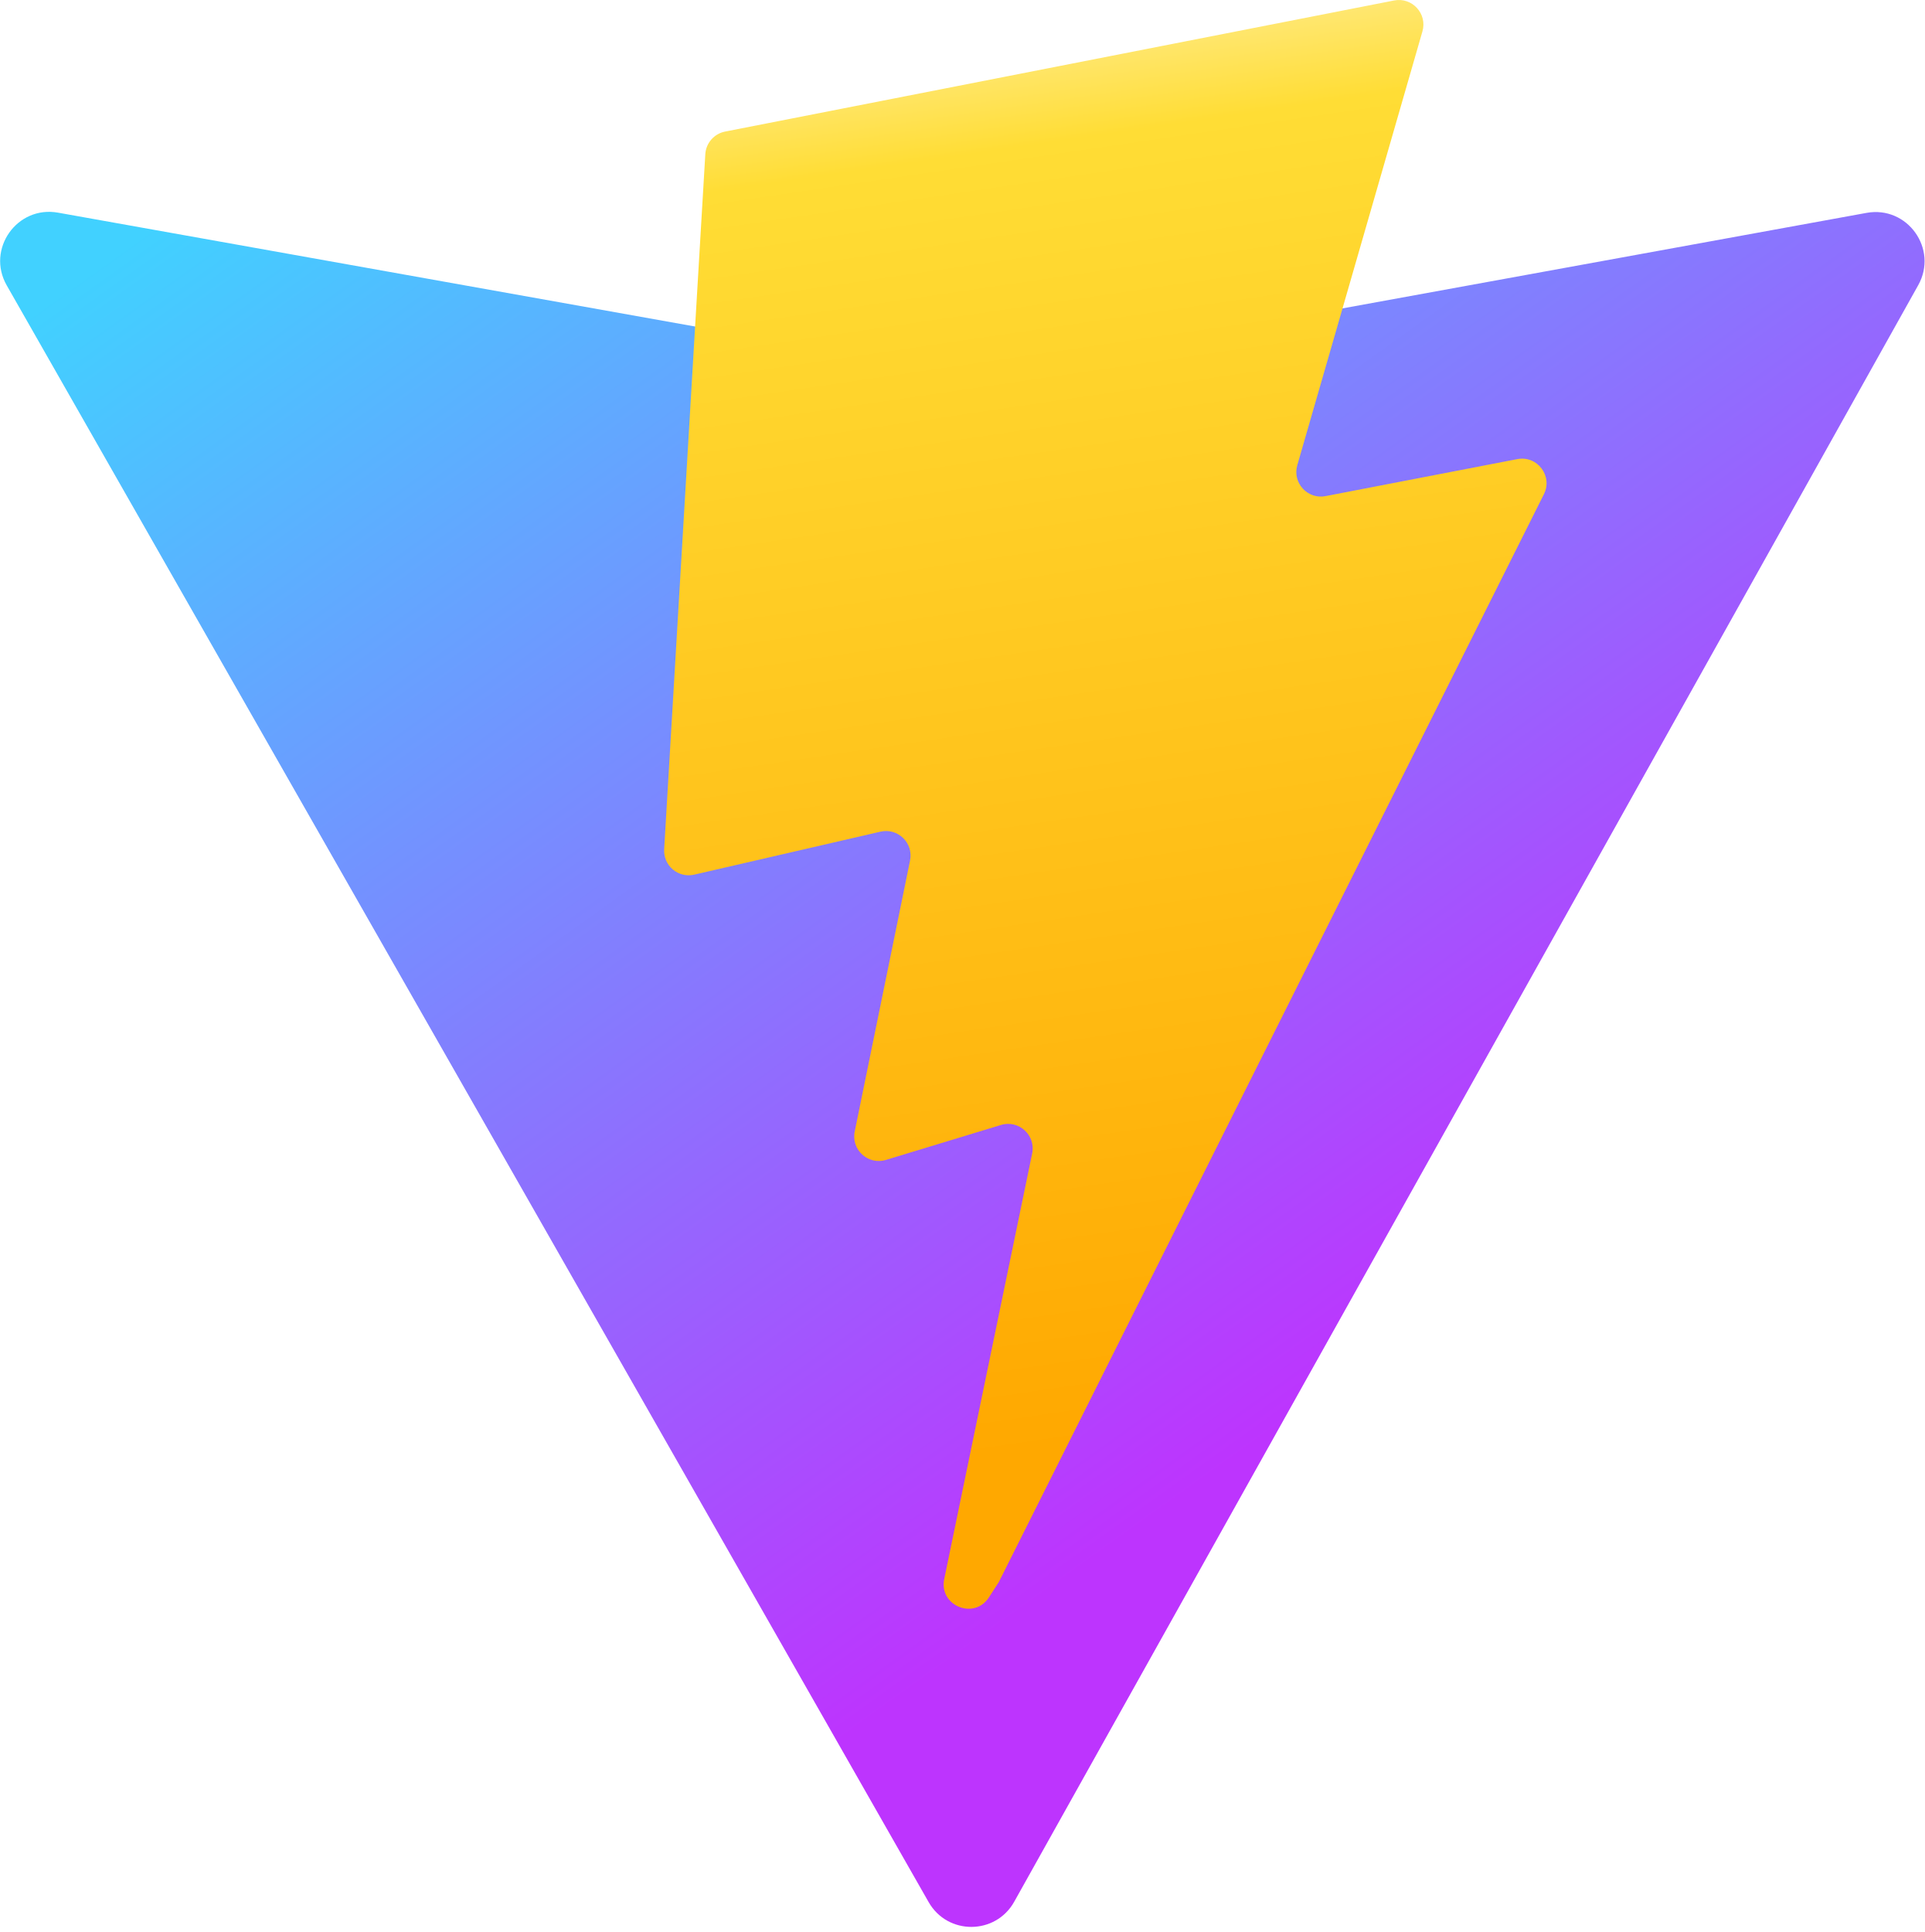
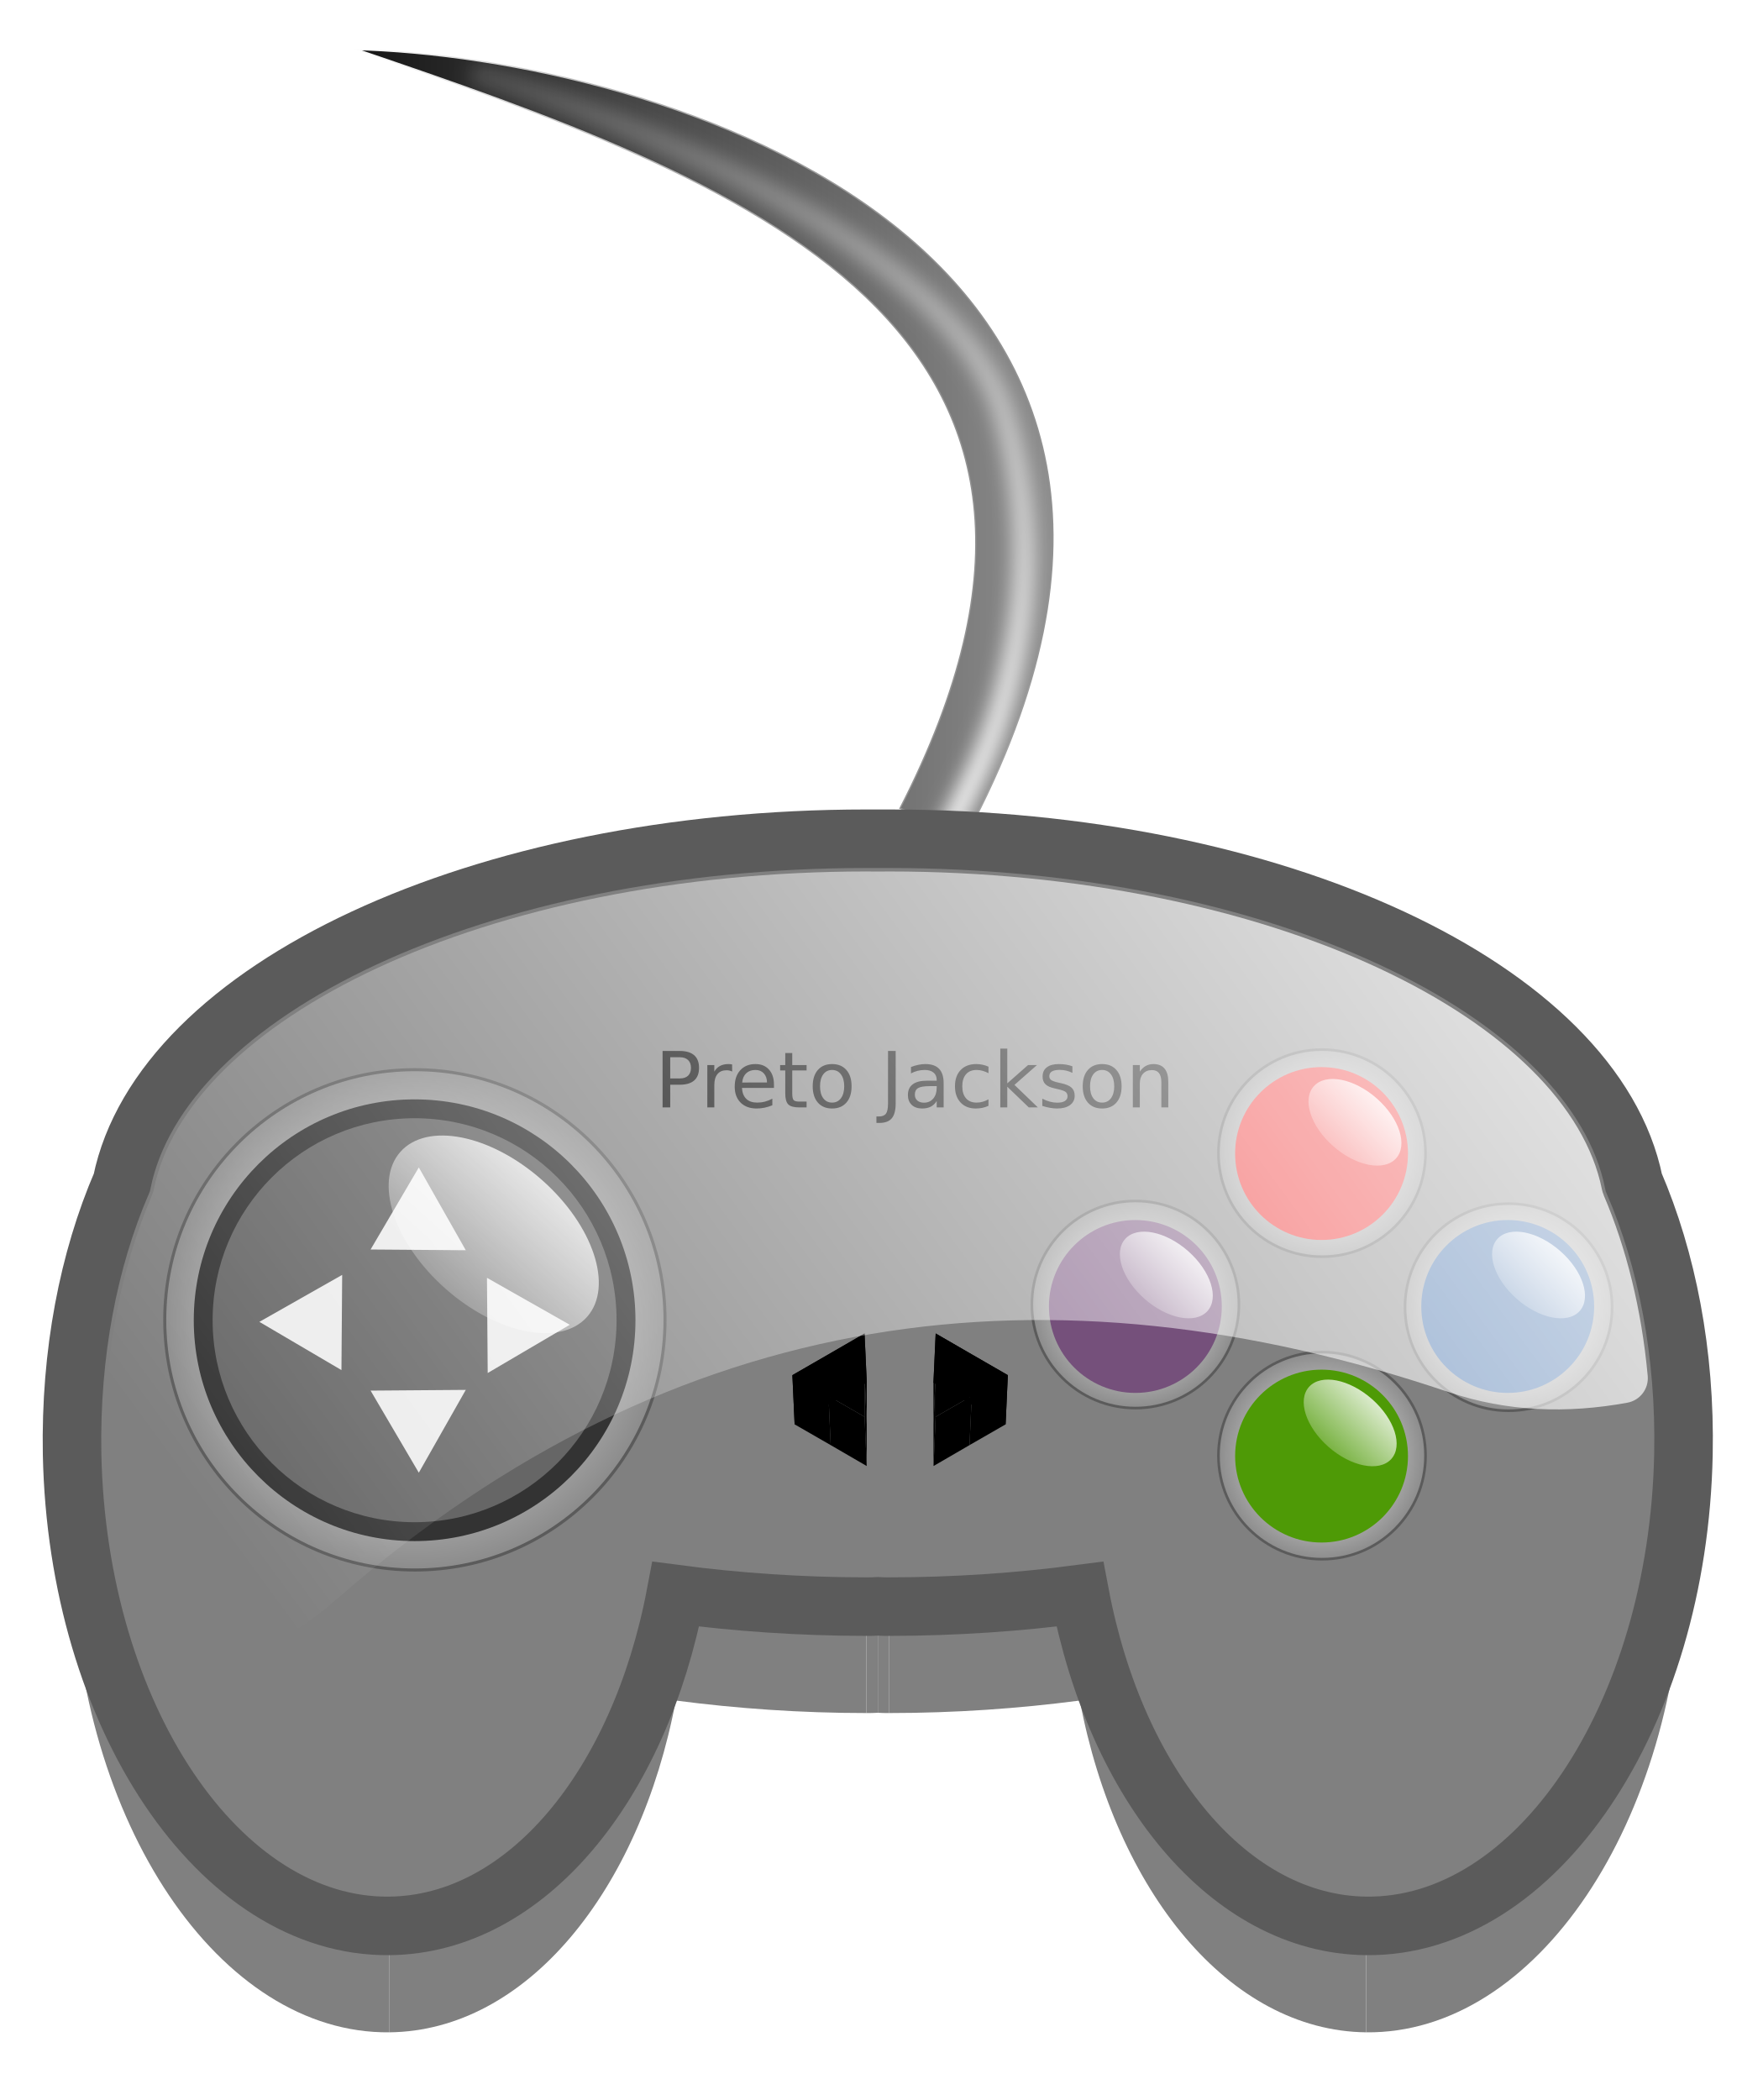
- <svg xmlns="http://www.w3.org/2000/svg" aria-hidden="true" role="img" class="iconify iconify--logos" width="31.88" height="32" preserveAspectRatio="xMidYMid meet" viewBox="0 0 256 257">
-   <defs>
-     <linearGradient id="IconifyId1813088fe1fbc01fb466" x1="-.828%" x2="57.636%" y1="7.652%" y2="78.411%">
-       <stop offset="0%" stop-color="#41D1FF" />
-       <stop offset="100%" stop-color="#BD34FE" />
+ <svg xmlns="http://www.w3.org/2000/svg" xmlns:xlink="http://www.w3.org/1999/xlink" id="svg2" viewBox="0 0 654.51 789.27" version="1.1">
+   <defs id="defs4">
+     <linearGradient id="linearGradient3713">
+       <stop id="stop3715" style="stop-color:rgb(255, 255, 255)" offset="0" />
+       <stop id="stop3717" style="stop-color:rgb(255, 255, 255);stop-opacity:0" offset="1" />
    </linearGradient>
-     <linearGradient id="IconifyId1813088fe1fbc01fb467" x1="43.376%" x2="50.316%" y1="2.242%" y2="89.03%">
-       <stop offset="0%" stop-color="#FFEA83" />
-       <stop offset="8.333%" stop-color="#FFDD35" />
-       <stop offset="100%" stop-color="#FFA800" />
+     <linearGradient id="linearGradient3327">
+       <stop id="stop3329" style="stop-color:rgb(255, 255, 255)" offset="0" />
+       <stop id="stop3331" style="stop-color:rgb(139, 139, 139)" offset="1" />
+     </linearGradient>
+     <filter id="filter3701" color-interpolation-filters="sRGB">
+       <feGaussianBlur id="feGaussianBlur3703" stdDeviation="3.444" />
+     </filter>
+     <linearGradient id="linearGradient4319" y2="-4063.4" gradientUnits="userSpaceOnUse" x2="-786.17" gradientTransform="translate(25.502)" y1="-4063.4" x1="-1058.8">
+       <stop id="stop3267" style="stop-color:rgb(21, 21, 21)" offset="0" />
+       <stop id="stop3269" style="stop-color:rgb(145, 145, 145)" offset="1" />
+     </linearGradient>
+     <linearGradient id="linearGradient4321" y2="-4063.4" xlink:href="#linearGradient3713" gradientUnits="userSpaceOnUse" x2="-786.67" gradientTransform="translate(25.502)" y1="-4063.4" x1="-1058.3" />
+     <linearGradient id="linearGradient4323" y2="-4261.1" xlink:href="#linearGradient3713" gradientUnits="userSpaceOnUse" x2="-858.12" gradientTransform="translate(25.502)" y1="-3928.1" x1="-865.98" />
+     <radialGradient id="radialGradient4325" xlink:href="#linearGradient3327" gradientUnits="userSpaceOnUse" cy="-3470.4" cx="-337.38" r="132.37" />
+     <linearGradient id="linearGradient4327" y2="-3323.5" gradientUnits="userSpaceOnUse" x2="-658.66" y1="-3571.1" x1="-652.25">
+       <stop id="stop2449" style="stop-color:rgb(255, 255, 255)" offset="0" />
+       <stop id="stop2451" style="stop-color:rgb(255, 255, 255);stop-opacity:0" offset="1" />
+     </linearGradient>
+     <radialGradient id="radialGradient4329" xlink:href="#linearGradient3327" gradientUnits="userSpaceOnUse" cy="-3991.8" cx="-644.86" r="64.099" />
+     <linearGradient id="linearGradient4337" y2="-3224.1" xlink:href="#linearGradient3713" gradientUnits="userSpaceOnUse" x2="-485.03" y1="-3258" x1="-483.29" />
+     <linearGradient id="linearGradient4345" y2="-3259.9" gradientUnits="userSpaceOnUse" x2="-292.76" y1="-3657.7" x1="249.39">
+       <stop id="stop3311" style="stop-color:rgb(255, 255, 255)" offset="0" />
+       <stop id="stop3313" style="stop-color:rgb(255, 255, 255);stop-opacity:0" offset="1" />
    </linearGradient>
  </defs>
-   <path fill="url(#IconifyId1813088fe1fbc01fb466)" d="M255.153 37.938L134.897 252.976c-2.483 4.44-8.862 4.466-11.382.048L.875 37.958c-2.746-4.814 1.371-10.646 6.827-9.67l120.385 21.517a6.537 6.537 0 0 0 2.322-.004l117.867-21.483c5.438-.991 9.574 4.796 6.877 9.62Z" />
-   <path fill="url(#IconifyId1813088fe1fbc01fb467)" d="M185.432.063L96.44 17.501a3.268 3.268 0 0 0-2.634 3.014l-5.474 92.456a3.268 3.268 0 0 0 3.997 3.378l24.777-5.718c2.318-.535 4.413 1.507 3.936 3.838l-7.361 36.047c-.495 2.426 1.782 4.5 4.151 3.78l15.304-4.649c2.372-.72 4.652 1.36 4.15 3.788l-11.698 56.621c-.732 3.542 3.979 5.473 5.943 2.437l1.313-2.028l72.516-144.72c1.215-2.423-.88-5.186-3.54-4.672l-25.505 4.922c-2.396.462-4.435-1.77-3.759-4.114l16.646-57.705c.677-2.35-1.37-4.583-3.769-4.113Z" />
+   <g id="layer1" transform="translate(-38.501 -60.966)">
+     <g id="g4347">
+       <g id="g4255" transform="translate(1204,4290.6)">
+         <path id="path2807" style="fill-rule:evenodd;stroke:url(#linearGradient4321);stroke-width:1px;fill:url(#linearGradient4319)" d="m-827.55-3925.7c93.24-181.5-58.96-236-205.25-285.6 115.3 2.8 349.14 74.2 230.75 295.8l-25.5-10.2z" />
+         <path id="path3838" style="fill:#808080" d="m-839.82-3914.4c-145.39 0-265.08 56.6-279.88 129.2v40c14.8-72.6 134.49-129.2 279.88-129.2v-40z" />
+         <path id="path3840" style="fill:#808080" d="m-1119.7-3785.2c-11.8 27.6-18.7 60.7-18.7 96.5v40c0-35.8 6.9-68.9 18.7-96.5v-40z" />
+         <path id="path3842" style="fill:#808080" d="m-1138.4-3688.7v45.6-45.6z" />
+         <path id="path3844" style="fill:#808080" d="m-1138.4-3683.1c2 98.6 55.5 178 119.3 177.3v40c-63.8 0.7-117.3-78.7-119.3-177.3v-40z" />
+         <path id="path3846" style="fill:#808080" d="m-1019.1-3505.8c51.44-0.6 94.01-52.9 107.62-124.7v40c-13.61 71.8-56.18 124.1-107.62 124.7v-40z" />
+         <path id="path3848" style="fill:#808080" d="m-911.48-3630.5c22.88 3 46.89 4.7 71.66 4.7v40c-24.77 0-48.78-1.7-71.66-4.7v-40z" />
+         <path id="path3850" style="fill:#808080" d="m-839.82-3625.8c1.43 0 2.85 0 4.28-0.1v40c-1.43 0.1-2.85 0.1-4.28 0.1v-40z" />
+         <path id="path3852" style="fill:#808080" d="m-835.54-3625.9c1.43 0.1 2.84 0.1 4.28 0.1v40c-1.44 0-2.85 0-4.28-0.1v-40z" />
+         <path id="path3854" style="fill:#808080" d="m-831.26-3625.8c24.76 0 48.77-1.7 71.65-4.7v40c-22.88 3-46.89 4.7-71.65 4.7v-40z" />
+         <path id="path3856" style="fill:#808080" d="m-759.61-3630.5c13.61 71.8 56.18 124.1 107.6 124.7v40c-51.42-0.6-93.99-52.9-107.6-124.7v-40z" />
+         <path id="path3858" style="fill:#808080" d="m-652.01-3505.8c63.86 0.7 117.29-78.7 119.28-177.3v40c-1.99 98.6-55.42 178-119.28 177.3v-40z" />
+         <path id="path3860" style="fill:#808080" d="m-532.73-3683.1c0.2-5.2 0.31-10.3 0.31-15.2v40c0 4.9-0.11 10-0.31 15.2v-40z" />
+         <path id="path3862" style="fill:#808080" d="m-532.42-3698.3c0-193.2-153.7-204.9-298.84-216.1v40c145.14 11.2 298.84 22.9 298.84 216.1v-40z" />
+         <path id="path3864" style="fill:#808080" d="m-805.76-3914.4h-4.28v40h4.28v-40z" />
+         <path id="path3866" style="fill:#808080" d="m-810.04-3914.4h-4.28v40h4.28v-40z" />
+         <path id="path2809" style="opacity:.923;filter:url(#filter3701);stroke:url(#linearGradient4323);stroke-width:8;fill:none" d="m-988.22-4202.4s177.24 51 200.2 128.8c17.34 58.8 0.47 109.5-8.82 130.8-3 6.9-13.58 28-13.58 28" />
+         <path id="path2383" style="fill:#808080" d="m-839.82-3914.4c-145.39 0-265.08 56.6-279.88 129.2-12.5 29-19.4 64.2-18.7 102.1 2 98.6 55.5 178 119.3 177.3 51.44-0.6 94.01-52.9 107.62-124.7 22.88 3 46.89 4.7 71.66 4.7 1.43 0 2.85 0 4.28-0.1 1.43 0.1 2.84 0.1 4.28 0.1 24.76 0 48.77-1.7 71.65-4.7 13.61 71.8 56.18 124.1 107.6 124.7 63.86 0.7 117.29-78.7 119.28-177.3 8.2-207.8-149.67-219.8-298.53-231.3h-8.56z" />
+         <path id="path3577" style="fill:#808080" d="m-839.82-3914.4c-145.39 0-265.08 56.6-279.88 129.2-12.5 29-19.4 64.2-18.7 102.1 2 98.6 55.5 178 119.3 177.3 51.44-0.6 94.01-52.9 107.62-124.7 22.88 3 46.89 4.7 71.66 4.7 1.43 0 2.85 0 4.28-0.1 1.43 0.1 2.84 0.1 4.28 0.1 24.76 0 48.77-1.7 71.65-4.7 13.61 71.8 56.18 124.1 107.6 124.7 63.86 0.7 117.29-78.7 119.28-177.3 8.2-207.8-149.67-219.8-298.53-231.3h-8.56z" />
+         <path id="path3297" style="stroke:#5b5b5b;stroke-width:22;fill:#808080" d="m-839.82-3914.4c-145.39 0-265.08 56.6-279.88 129.2-12.5 29-19.4 64.2-18.7 102.1 2 98.6 55.5 178 119.3 177.3 51.44-0.6 94.01-52.9 107.62-124.7 22.88 3 46.89 4.7 71.66 4.7 1.43 0 2.85 0 4.28-0.1 1.43 0.1 2.84 0.1 4.28 0.1 24.76 0 48.77-1.7 71.65-4.7 13.61 71.8 56.18 124.1 107.6 124.7 63.86 0.7 117.29-78.7 119.28-177.3 0.76-37.9-6.19-73.1-18.66-102.1-14.76-72.6-134.49-129.2-279.87-129.2h-8.56z" />
+         <g id="g2787" transform="matrix(.46253 0 0 .46253 -133.33 -1744.4)">
+           <g id="g2655" transform="matrix(.99997 -.0078237 .0078237 .99997 -317.88 -61.812)">
+             <g id="g2657" style="fill:#000000">
+               <path id="path2659" d="m-1178.5-4169.4-29.2-17.1 1.5 39.9 29.1 17.2-1.4-40z" />
+               <path id="path2661" d="m-1207.7-4186.5-29.2-17.2 1.5 40 29.2 17.1-1.5-39.9z" />
+               <path id="path2663" d="m-1236.9-4203.7 29.5-16.7 1.5 40-29.5 16.7-1.5-40z" />
+               <path id="path2665" d="m-1207.4-4220.4 29.4-16.7 1.5 40-29.4 16.7-1.5-40z" />
+               <path id="path2667" d="m-1178-4237.1-0.2 33.9 1.4 40 0.3-33.9-1.5-40z" />
+               <path id="path2669" d="m-1178.2-4203.2-0.3 33.8 1.4 40 0.3-33.8-1.4-40z" />
+             </g>
+             <path id="path2558" style="fill:#000000" d="m-1178.5-4169.4-29.2-17.1-29.2-17.2 29.5-16.7 29.4-16.7-0.2 33.9-0.3 33.8z" />
+           </g>
+           <g id="g2769" transform="matrix(-.99997 -.0078237 -.0078237 .99997 -2682.3 -61.812)">
+             <g id="g2771" style="fill:#000000">
+               <path id="path2773" d="m-1178.5-4169.4-29.2-17.1 1.5 39.9 29.1 17.2-1.4-40z" />
+               <path id="path2775" d="m-1207.7-4186.5-29.2-17.2 1.5 40 29.2 17.1-1.5-39.9z" />
+               <path id="path2777" d="m-1236.9-4203.7 29.5-16.7 1.5 40-29.5 16.7-1.5-40z" />
+               <path id="path2779" d="m-1207.4-4220.4 29.4-16.7 1.5 40-29.4 16.7-1.5-40z" />
+               <path id="path2781" d="m-1178-4237.1-0.2 33.9 1.4 40 0.3-33.9-1.5-40z" />
+               <path id="path2783" d="m-1178.2-4203.2-0.3 33.8 1.4 40 0.3-33.8-1.4-40z" />
+             </g>
+             <path id="path2785" style="fill:#000000" d="m-1178.5-4169.4-29.2-17.1-29.2-17.2 29.5-16.7 29.4-16.7-0.2 33.9-0.3 33.8z" />
+           </g>
+         </g>
+         <text id="text2554" y="-3813.42" x="-919.31" style="font-size:29.104px;font-family:Bitstream Vera Sans;fill:#000000" xml:space="preserve">
+           <tspan id="tspan2556" y="-3813.42" x="-919.31">Preto Jackson</tspan>
+         </text>
+         <path id="path3352" style="stroke:#5b5b5b;stroke-width:1.6;fill:url(#radialGradient4325)" d="m-205.82-3470.4c0 72.662-58.904 131.57-131.57 131.57-72.662 0-131.57-58.904-131.57-131.57 0-72.662 58.904-131.57 131.57-131.57 72.662 0 131.57 58.904 131.57 131.57z" transform="matrix(.71461 0 0 .71461 -768.45 -1253.6)" />
+         <path id="path2473" style="fill:#333333" d="m-554.21-3411.8c0 72.138-58.479 130.62-130.62 130.62-72.138 0-130.62-58.48-130.62-130.62 0-72.138 58.479-130.62 130.62-130.62 72.138 0 130.62 58.48 130.62 130.62z" transform="matrix(.63551 0 0 .63551 -574.44 -1565.2)" />
+         <path id="path2441" style="fill:#666666" d="m-554.21-3411.8c0 72.138-58.479 130.62-130.62 130.62-72.138 0-130.62-58.48-130.62-130.62 0-72.138 58.479-130.62 130.62-130.62 72.138 0 130.62 58.48 130.62 130.62z" transform="matrix(.5812 0 0 .5812 -611.64 -1750.5)" />
+         <path id="path2409" style="fill:#ececec" d="m-707.23-3572.4-29.914-31.446-29.914-31.446 42.19-10.184 42.19-10.184-12.276 41.629z" transform="matrix(.30083 .28182 -.28182 .30083 -1776.2 -2439.6)" />
+         <path id="path2411" style="fill:#ececec" transform="matrix(-.30083 .28182 .28182 .30083 -243.14 -2440.7)" d="m-707.23-3572.4-29.914-31.446-29.914-31.446 42.19-10.184 42.19-10.184-12.276 41.629z" />
+         <path id="path2413" style="fill:#ececec" d="m-707.23-3572.4-29.914-31.446-29.914-31.446 42.19-10.184 42.19-10.184-12.276 41.629z" transform="matrix(-.28182 -.30083 -.30083 .28182 -2300.2 -2966)" />
+         <path id="path2423" style="fill:#ececec" transform="matrix(-.28182 .30083 -.30083 -.28182 -2300.2 -4501)" d="m-707.23-3572.4-29.914-31.446-29.914-31.446 42.19-10.184 42.19-10.184-12.276 41.629z" />
+         <path id="path2445" style="fill:url(#linearGradient4327)" d="m-600.6-3450.9c0 36.406-28.42 65.919-63.478 65.919s-63.478-29.513-63.478-65.919 28.42-65.919 63.478-65.919 63.478 29.513 63.478 65.919z" transform="matrix(.55312 .48807 -.27416 .3107 -1558.7 -2369.4)" />
+         <path id="path3317" style="stroke:#5b5b5b;stroke-width:1.6;fill:url(#radialGradient4329)" d="m-581.56-3991.8c0 34.959-28.34 63.3-63.299 63.3s-63.299-28.34-63.299-63.3c0-34.959 28.34-63.3 63.299-63.3s63.299 28.34 63.299 63.3z" transform="matrix(.61487 0 0 .61487 -342.22 -1284.9)" />
+         <path id="path3335" style="stroke:#5b5b5b;stroke-width:1.6;fill:url(#radialGradient4329)" d="m-581.56-3991.8c0 34.959-28.34 63.3-63.299 63.3s-63.299-28.34-63.299-63.3c0-34.959 28.34-63.3 63.299-63.3s63.299 28.34 63.299 63.3z" transform="matrix(.61487 0 0 .61487 -272.09 -1341.8)" />
+         <path id="path3339" style="stroke:#5b5b5b;stroke-width:1.6;fill:url(#radialGradient4329)" d="m-581.56-3991.8c0 34.959-28.34 63.3-63.299 63.3s-63.299-28.34-63.299-63.3c0-34.959 28.34-63.3 63.299-63.3s63.299 28.34 63.299 63.3z" transform="matrix(.61487 0 0 .61487 -201.96 -1283.9)" />
+         <path id="path3343" style="stroke:#5b5b5b;stroke-width:1.6;fill:url(#radialGradient4329)" d="m-581.56-3991.8c0 34.959-28.34 63.3-63.299 63.3s-63.299-28.34-63.299-63.3c0-34.959 28.34-63.3 63.299-63.3s63.299 28.34 63.299 63.3z" transform="matrix(.61487 0 0 .61487 -272.09 -1228.1)" />
+         <path id="path2485" style="fill:#ef2929" d="m-468.81-3233.2c0 13.995-11.346 25.341-25.341 25.341s-25.341-11.346-25.341-25.341 11.346-25.341 25.341-25.341 25.341 11.346 25.341 25.341z" transform="matrix(1.2821,0,0,1.2821,-35.209,349.2)" />
+         <path id="path2487" style="fill:#4e9a06" d="m-468.81-3233.2c0 13.995-11.346 25.341-25.341 25.341s-25.341-11.346-25.341-25.341 11.346-25.341 25.341-25.341 25.341 11.346 25.341 25.341z" transform="matrix(1.2821,0,0,1.2821,-35.209,462.91)" />
+         <path id="path2489" style="fill:#3465a4" d="m-468.81-3233.2c0 13.995-11.346 25.341-25.341 25.341s-25.341-11.346-25.341-25.341 11.346-25.341 25.341-25.341 25.341 11.346 25.341 25.341z" transform="matrix(1.2821,0,0,1.2821,34.77,406.68)" />
+         <path id="path2491" style="fill:#75507b" d="m-468.81-3233.2c0 13.995-11.346 25.341-25.341 25.341s-25.341-11.346-25.341-25.341 11.346-25.341 25.341-25.341 25.341 11.346 25.341 25.341z" transform="matrix(1.2821,0,0,1.2821,-105.19,406.68)" />
+         <path id="path2493" style="fill:url(#linearGradient4337)" d="m-469.62-3241.9c0 5.118-7.006 9.267-15.648 9.267-8.642 0-15.648-4.149-15.648-9.267s7.006-9.267 15.648-9.267c8.642 0 15.648 4.149 15.648 9.267z" transform="matrix(.98516 .86906 -.88552 .96686 -3048.9 -251.64)" />
+         <path id="path3273" style="fill:url(#linearGradient4337)" d="m-469.62-3241.9c0 5.118-7.006 9.267-15.648 9.267-8.642 0-15.648-4.149-15.648-9.267s7.006-9.267 15.648-9.267c8.642 0 15.648 4.149 15.648 9.267z" transform="matrix(.98516 .86906 -.88552 .96686 -3119.8 -194.25)" />
+         <path id="path3277" style="fill:url(#linearGradient4337)" d="m-469.62-3241.9c0 5.118-7.006 9.267-15.648 9.267-8.642 0-15.648-4.149-15.648-9.267s7.006-9.267 15.648-9.267c8.642 0 15.648 4.149 15.648 9.267z" transform="matrix(.98516 .86906 -.88552 .96686 -3050.7 -138.65)" />
+         <path id="path3281" style="fill:url(#linearGradient4337)" d="m-469.62-3241.9c0 5.118-7.006 9.267-15.648 9.267-8.642 0-15.648-4.149-15.648-9.267s7.006-9.267 15.648-9.267c8.642 0 15.648 4.149 15.648 9.267z" transform="matrix(.98516 .86906 -.88552 .96686 -2979.9 -194.25)" />
+         <path id="path3307" style="fill:url(#linearGradient4345)" d="m-84.281-3558.2c-71.114 0-135.78 13.932-183.72 36.219-47.98 22.305-77.831 52.158-84.125 83.094a9.364 9.364 0 0 0 0 0.031c-0.166 0.822-0.421 1.604-0.75 2.375h0.031c-11.71 27.284-18.419 60.826-17.688 97.062 0.569 28.199 5.614 54.614 13.812 77.688a9.364 9.364 0 0 0 9.594 6.219c20.785-1.747 42.172-10.358 64.062-29.469 127.4-111.22 268.38-127.96 417.56-77.562 22.041 7.447 44.651 8.146 67.25 4a9.364 9.364 0 0 0 7.625 -10.062c-2.289-24.989-8.044-48.1-16.531-67.875h0.031c-0.329-0.771-0.584-1.553-0.75-2.375a9.364 9.364 0 0 0 0 -0.031c-6.294-30.936-36.145-60.789-84.125-83.094-47.941-22.287-112.6-36.219-183.72-36.219-1.329 0-2.701 0.02-4.188 0.031-0.056 0-0.131 0-0.188 0-1.486-0.011-2.859-0.031-4.188-0.031z" transform="translate(-755.53,-343.9)" />
+       </g>
+     </g>
+     <rect id="rect2488" style="opacity:0;stroke-width:8" ry="24.67" height="789.27" width="654.51" y="60.966" x="38.501" />
+   </g>
</svg>
